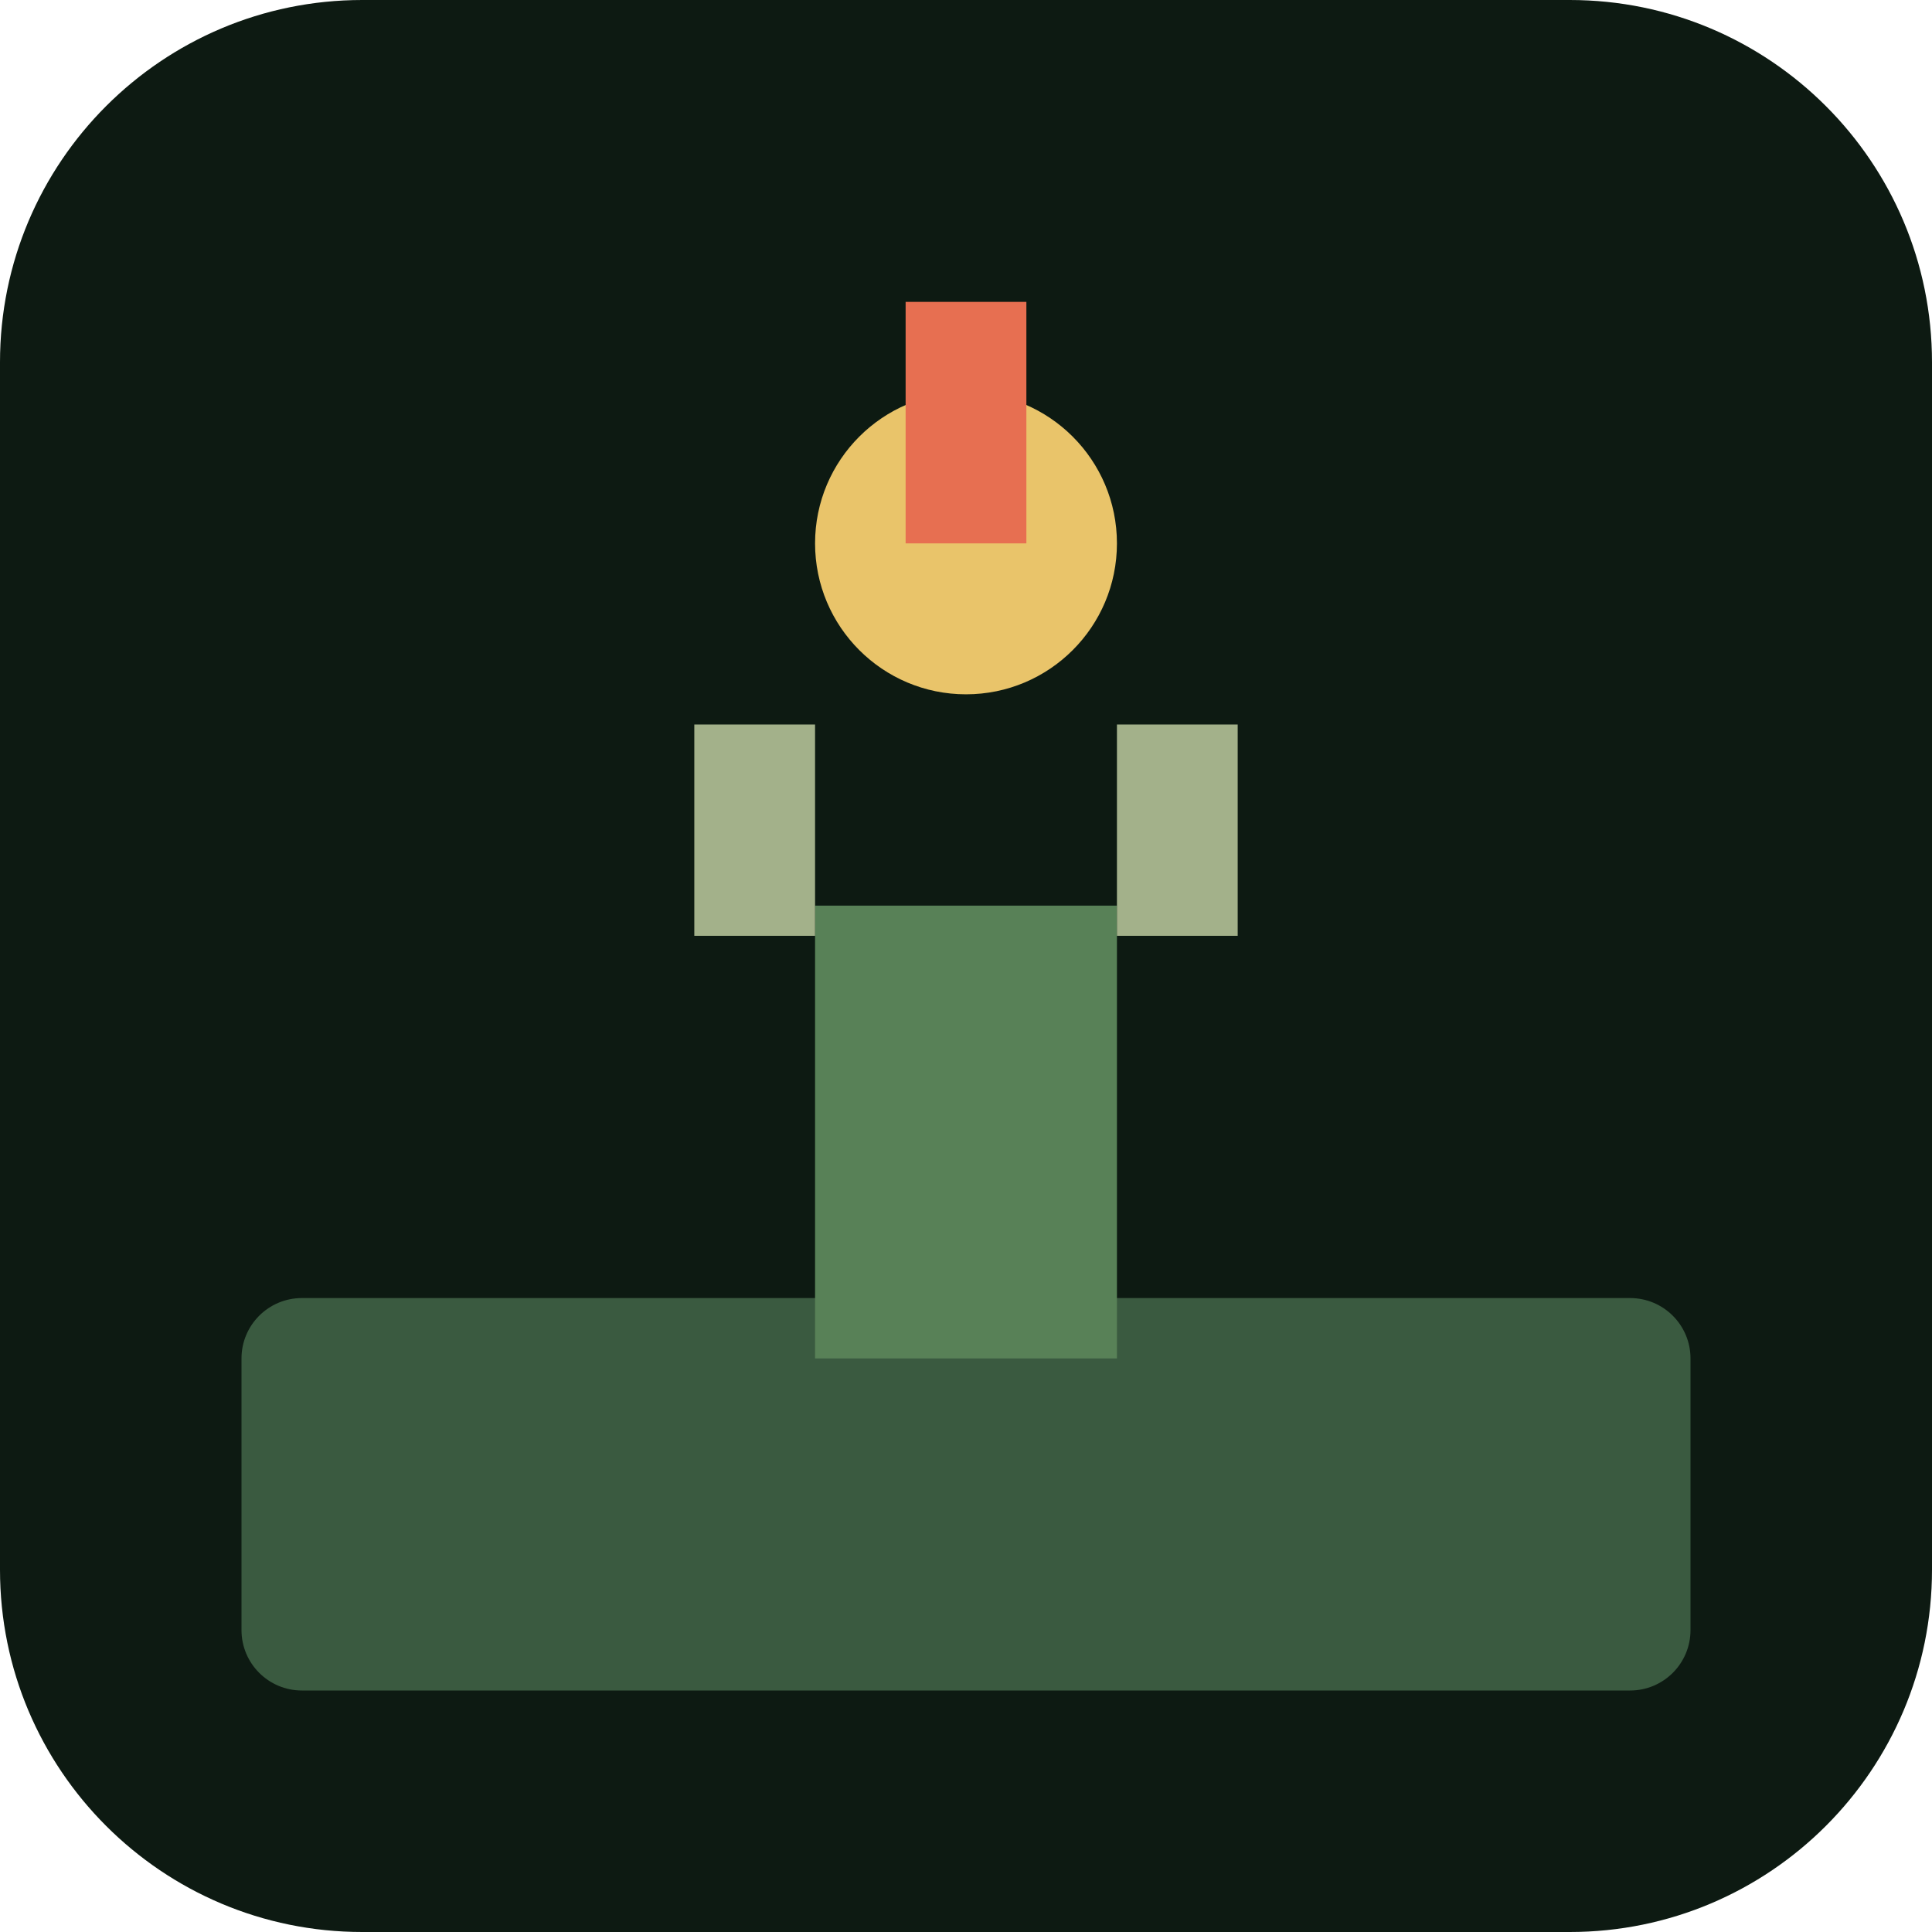
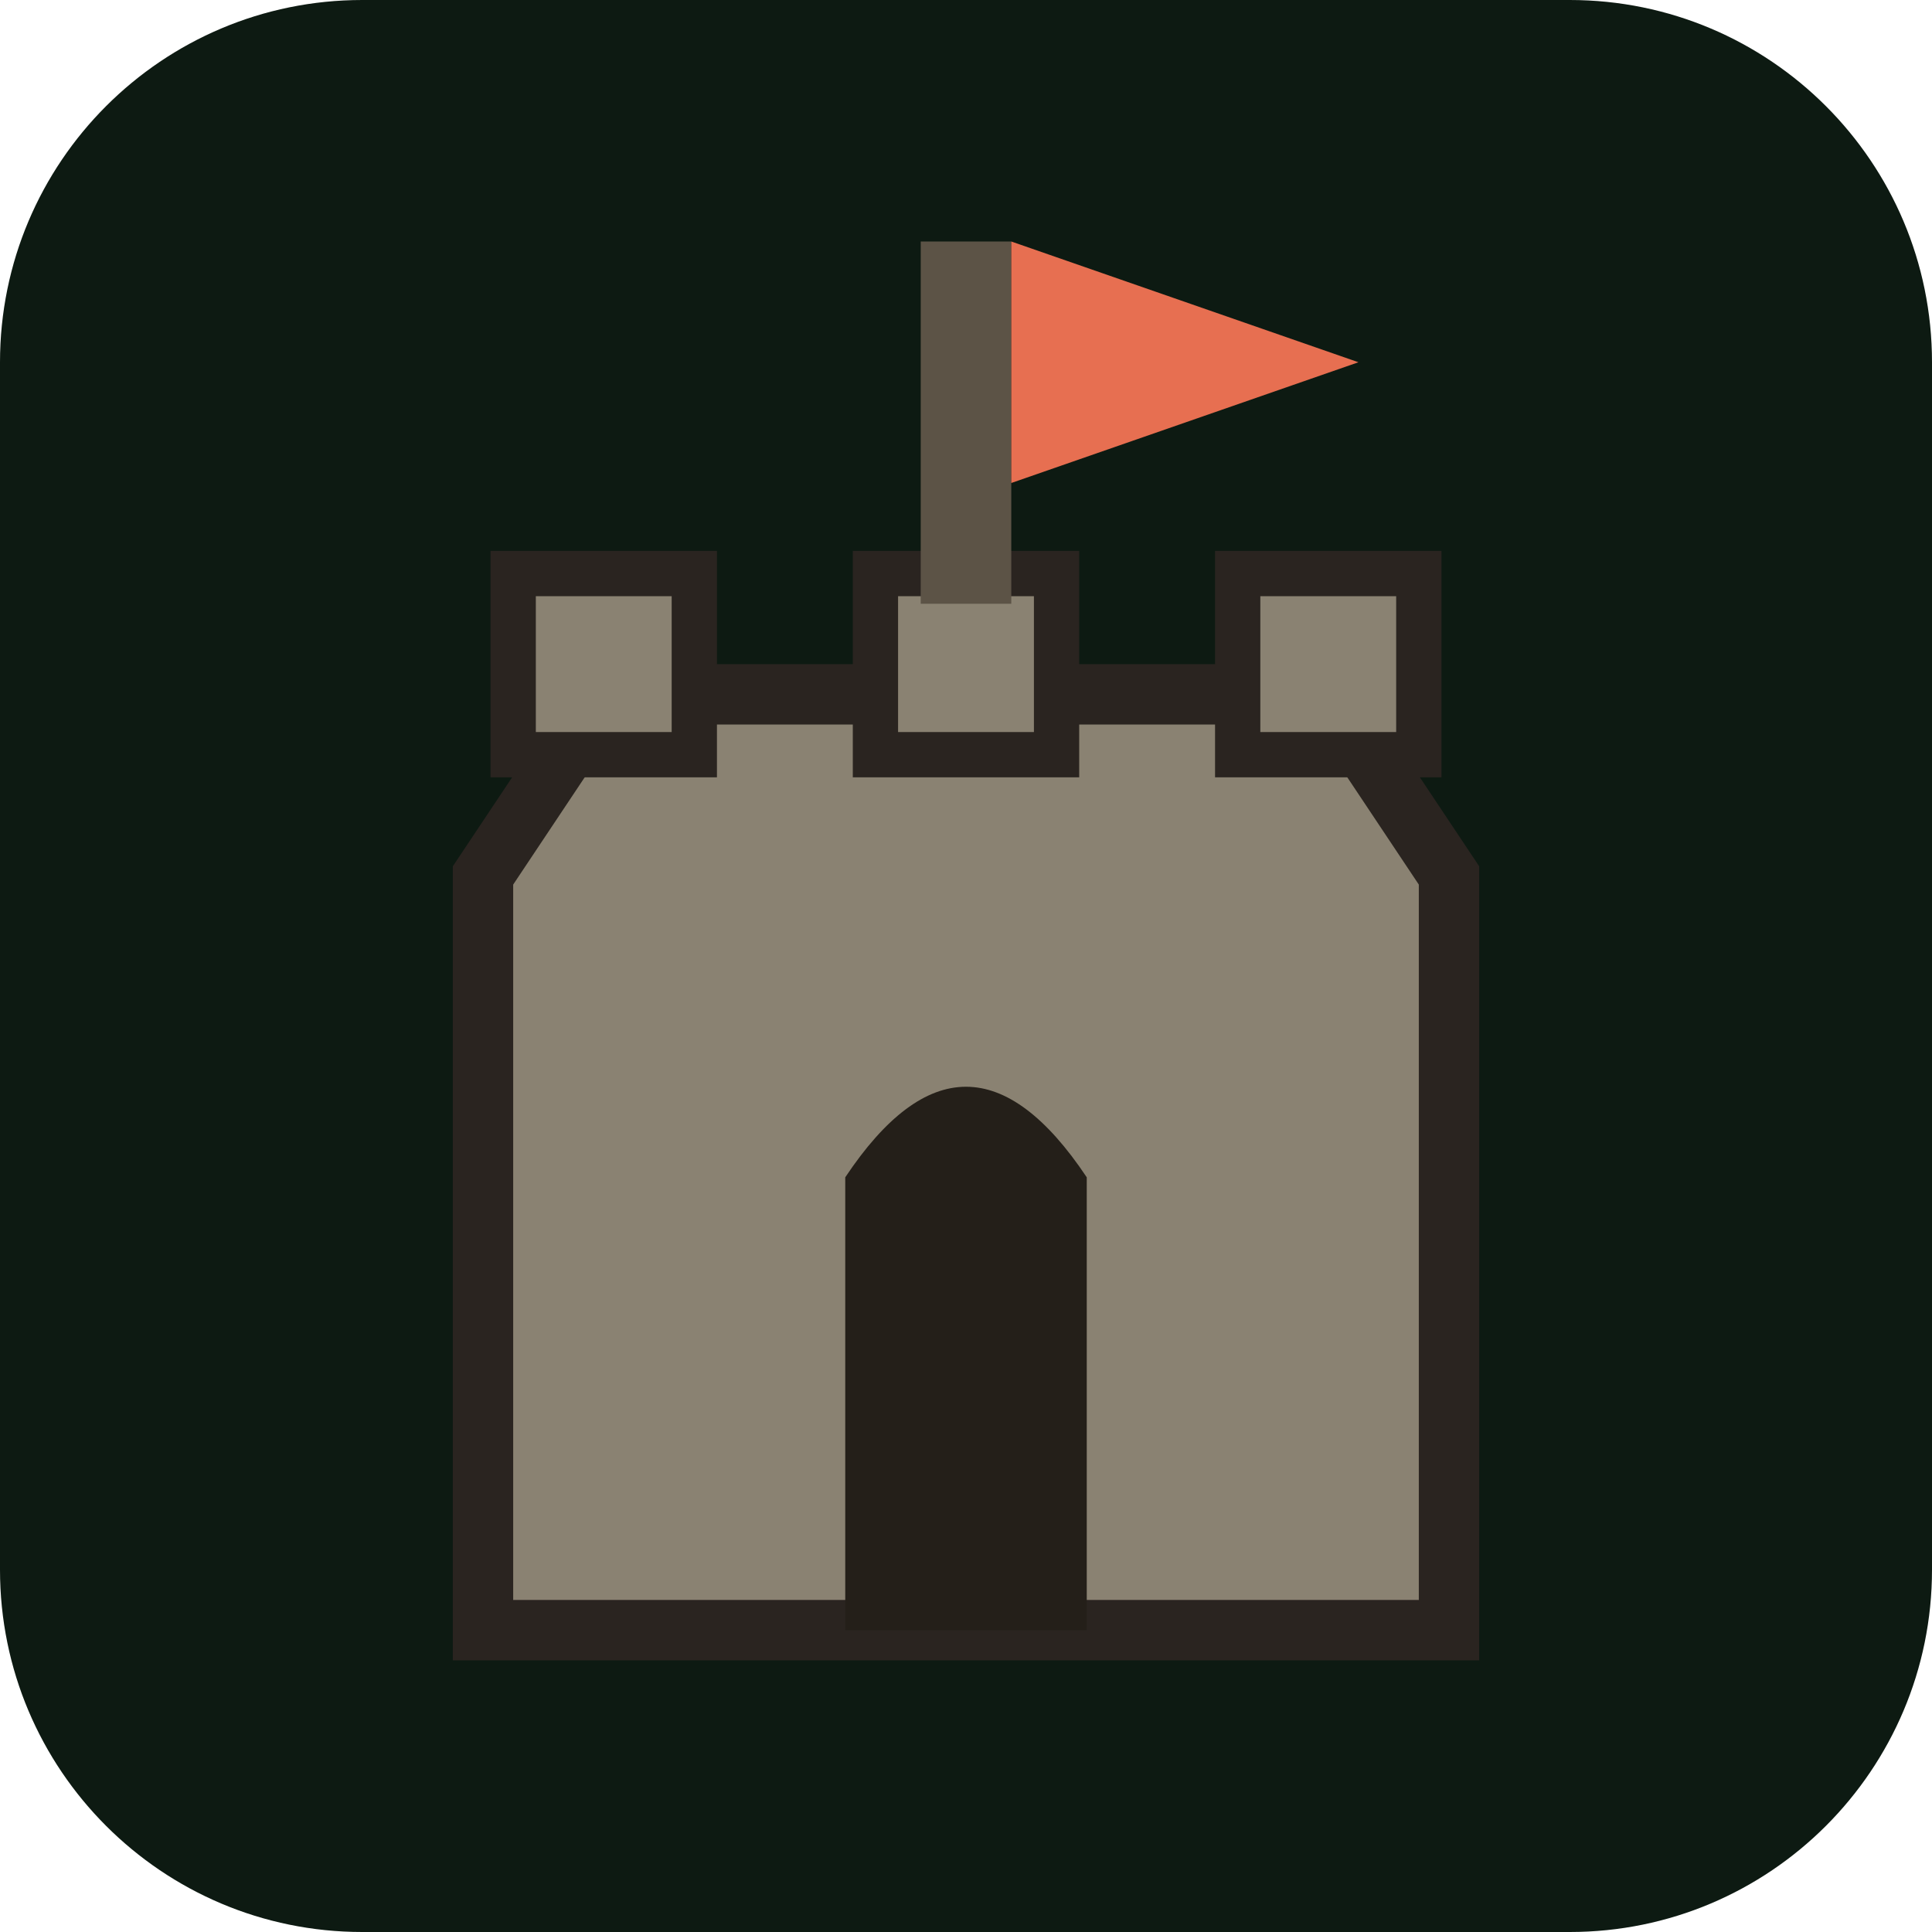
<svg xmlns="http://www.w3.org/2000/svg" viewBox="0 0 128 128">
  <rect width="128" height="128" rx="24" fill="#0d1a12" />
-   <rect x="16" y="86" width="96" height="26" rx="4" fill="#3a5a40" />
-   <rect x="54" y="60" width="20" height="30" fill="#588157" />
-   <rect x="46" y="48" width="8" height="14" fill="#a3b18a" />
-   <rect x="74" y="48" width="8" height="14" fill="#a3b18a" />
-   <circle cx="64" cy="36" r="10" fill="#e9c46a" />
-   <rect x="60" y="20" width="8" height="16" fill="#e76f51" />
+   <path d="M32 108 L32 58 L40 46 L88 46 L96 58 L96 108 Z" fill="#8a8272" stroke="#2a2420" stroke-width="4" />
+   <rect x="34" y="38" width="12" height="12" fill="#8a8272" stroke="#2a2420" stroke-width="3" />
+   <rect x="58" y="38" width="12" height="12" fill="#8a8272" stroke="#2a2420" stroke-width="3" />
+   <rect x="82" y="38" width="12" height="12" fill="#8a8272" stroke="#2a2420" stroke-width="3" />
+   <path d="M56 108 L56 78 Q64 66 72 78 L72 108 Z" fill="#241f19" />
+   <rect x="61" y="16" width="6" height="24" fill="#5c5346" />
+   <path d="M67 16 L90 24 L67 32 Z" fill="#e76f51" />
</svg>
